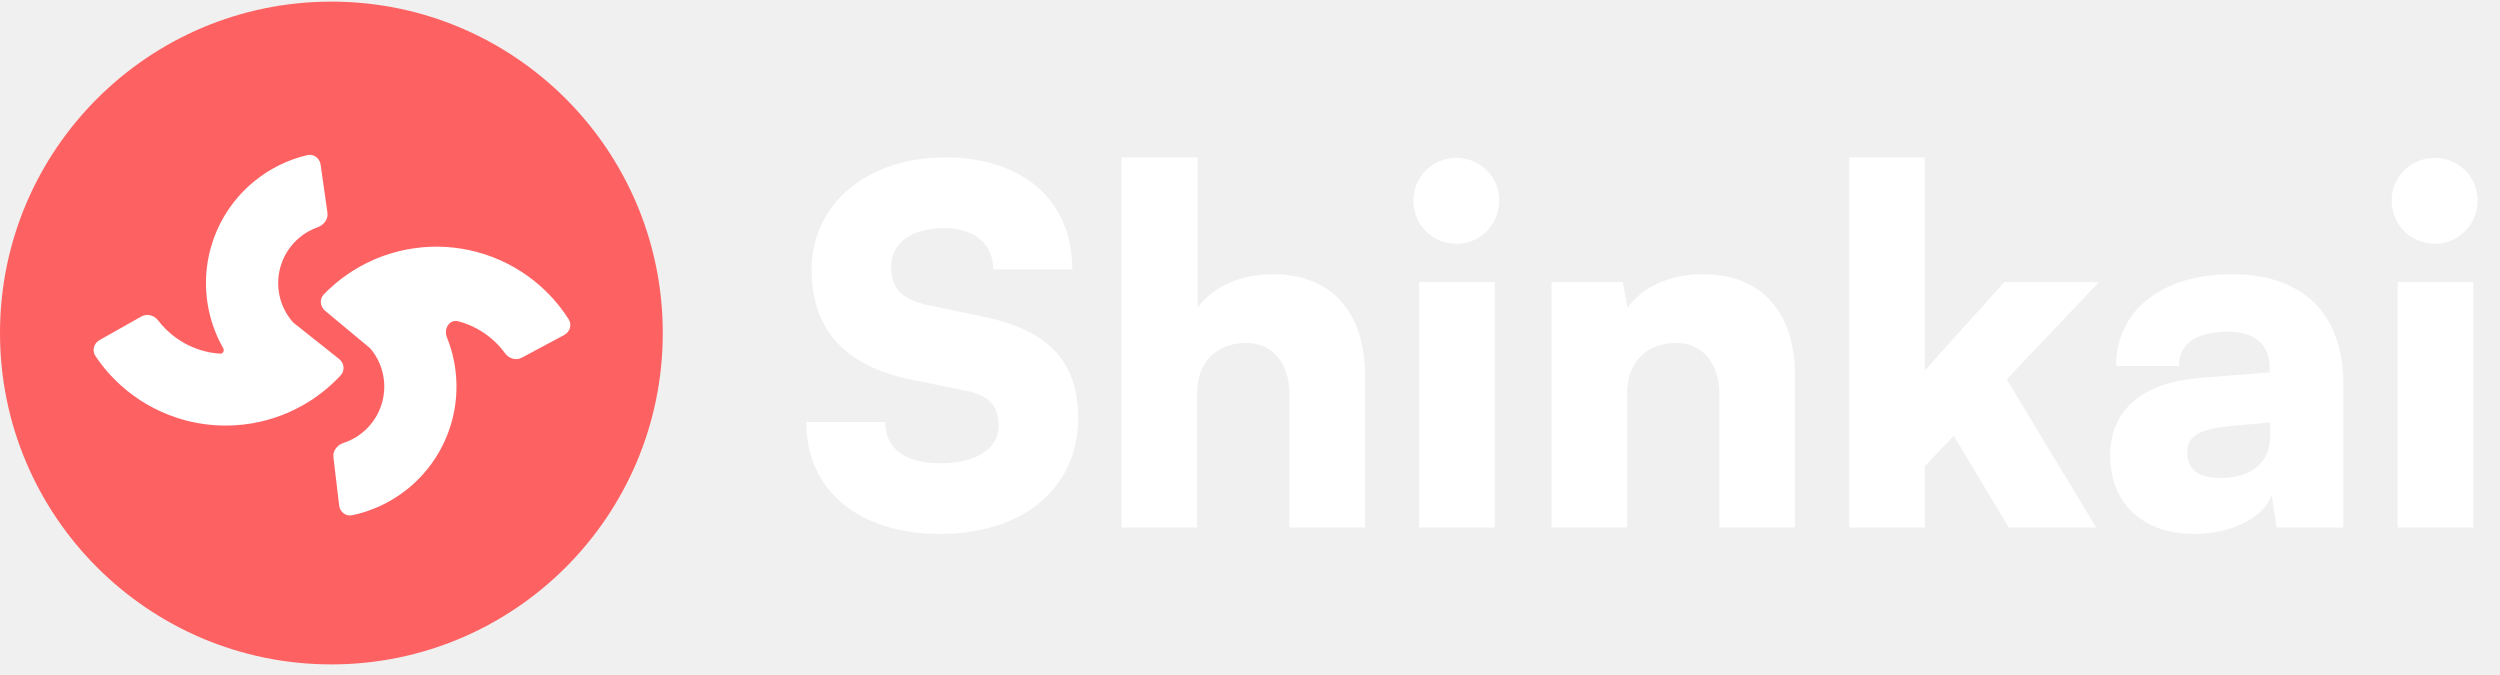
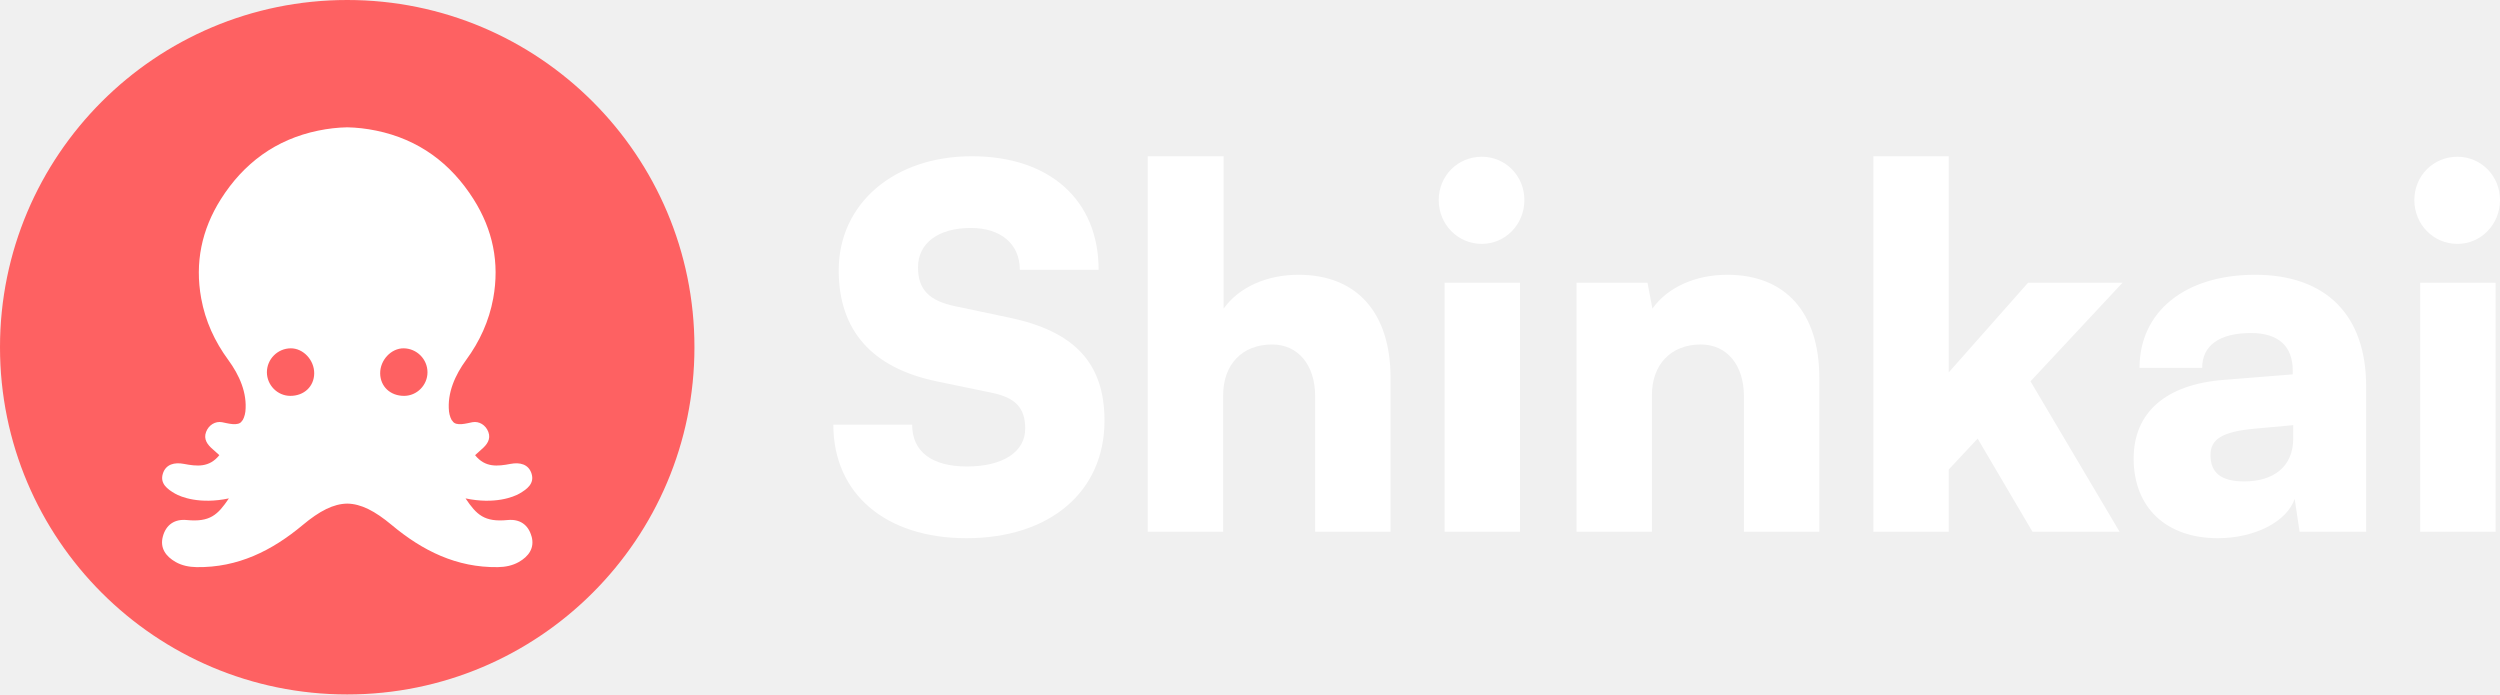
- <svg xmlns="http://www.w3.org/2000/svg" width="100" height="27" viewBox="0 0 100 27" fill="none">
-   <circle cx="13.761" cy="13.762" r="10.092" fill="white" />
-   <path fill-rule="evenodd" clip-rule="evenodd" d="M26.511 13.32C26.511 20.641 20.576 26.576 13.255 26.576C5.935 26.576 0 20.641 0 13.32C0 6 5.935 0.065 13.255 0.065C20.576 0.065 26.511 6 26.511 13.32ZM21.359 11.229C21.905 11.662 22.373 12.184 22.746 12.77C22.886 12.99 22.798 13.277 22.568 13.4L20.87 14.309C20.64 14.432 20.357 14.343 20.203 14.132C20.078 13.961 19.938 13.801 19.783 13.656C19.783 13.656 19.782 13.656 19.782 13.656C19.782 13.656 19.782 13.656 19.782 13.656C19.444 13.339 19.045 13.095 18.609 12.938C18.519 12.905 18.428 12.877 18.336 12.852C17.978 12.756 17.738 13.152 17.877 13.495C18.003 13.806 18.099 14.13 18.163 14.463C18.347 15.412 18.266 16.393 17.929 17.299C17.592 18.205 17.012 19.001 16.252 19.598C15.616 20.099 14.875 20.444 14.087 20.61C13.832 20.664 13.597 20.477 13.566 20.218L13.337 18.287C13.306 18.028 13.493 17.798 13.741 17.717C14.002 17.631 14.248 17.5 14.466 17.328C14.809 17.059 15.07 16.7 15.222 16.292C15.374 15.883 15.411 15.441 15.328 15.013C15.253 14.628 15.084 14.268 14.836 13.965C14.819 13.944 14.8 13.925 14.778 13.907L13 12.428C12.8 12.261 12.771 11.963 12.952 11.775C13.436 11.276 14 10.86 14.621 10.544C14.852 10.427 15.088 10.325 15.33 10.238C15.728 10.095 16.141 9.991 16.561 9.931C17.407 9.808 18.269 9.861 19.094 10.084C19.919 10.307 20.69 10.697 21.359 11.229ZM4.842 15.421L4.842 15.422L4.842 15.422C5.479 15.993 6.225 16.427 7.035 16.698C7.541 16.868 8.066 16.972 8.596 17.008L8.652 17.012C9.122 17.04 9.596 17.015 10.064 16.937C10.907 16.796 11.712 16.483 12.429 16.02L12.43 16.019L12.43 16.019C12.87 15.735 13.273 15.396 13.629 15.011C13.805 14.82 13.77 14.522 13.566 14.36L11.758 12.924C11.737 12.907 11.717 12.889 11.699 12.868C11.444 12.57 11.265 12.213 11.181 11.828C11.089 11.402 11.115 10.959 11.258 10.547C11.401 10.135 11.654 9.771 11.99 9.494C12.205 9.317 12.447 9.181 12.707 9.089C12.952 9.002 13.134 8.768 13.098 8.51L12.824 6.584C12.787 6.326 12.548 6.145 12.295 6.204C11.511 6.388 10.778 6.75 10.154 7.265C9.408 7.879 8.845 8.688 8.529 9.601C8.212 10.514 8.153 11.497 8.359 12.442C8.473 12.967 8.667 13.468 8.93 13.93C8.987 14.029 8.918 14.154 8.805 14.146C8.606 14.133 8.409 14.103 8.214 14.055C7.764 13.944 7.342 13.742 6.973 13.462C6.729 13.277 6.512 13.061 6.327 12.819C6.169 12.612 5.884 12.53 5.657 12.658L3.979 13.605C3.753 13.733 3.671 14.022 3.816 14.238C4.107 14.674 4.452 15.072 4.842 15.421Z" fill="#FE6162" />
-   <path d="M97.395 9.752C96.433 9.752 95.667 8.986 95.667 8.024C95.667 7.062 96.433 6.316 97.395 6.316C98.338 6.316 99.103 7.062 99.103 8.024C99.103 8.986 98.338 9.752 97.395 9.752ZM95.903 21.101V11.283H98.927V21.101H95.903Z" fill="white" />
-   <path d="M87.785 21.356C85.704 21.356 84.408 20.139 84.408 18.214C84.408 16.408 85.684 15.289 88.04 15.112L90.789 14.896V14.739C90.789 13.777 90.2 13.267 89.12 13.267C87.844 13.267 87.157 13.757 87.157 14.641H84.644C84.644 12.422 86.469 10.969 89.277 10.969C92.124 10.969 93.734 12.56 93.734 15.367V21.101H91.064L90.868 19.805C90.553 20.708 89.258 21.356 87.785 21.356ZM88.845 19.117C90.004 19.117 90.809 18.548 90.809 17.429V16.899L89.277 17.036C87.962 17.154 87.49 17.449 87.49 18.077C87.49 18.784 87.922 19.117 88.845 19.117Z" fill="white" />
-   <path d="M76.991 21.101H73.968V6.296H76.991V14.818L80.172 11.284H83.962L80.27 15.171L83.844 21.101H80.349L78.15 17.429L76.991 18.646V21.101Z" fill="white" />
-   <path d="M65.084 21.101H62.061V11.283H64.908L65.104 12.304C65.713 11.46 66.832 10.969 68.108 10.969C70.444 10.969 71.799 12.461 71.799 15.034V21.101H68.775V15.76C68.775 14.523 68.088 13.718 67.048 13.718C65.85 13.718 65.084 14.503 65.084 15.721V21.101Z" fill="white" />
-   <path d="M58.261 9.752C57.299 9.752 56.533 8.986 56.533 8.024C56.533 7.062 57.299 6.316 58.261 6.316C59.203 6.316 59.969 7.062 59.969 8.024C59.969 8.986 59.203 9.752 58.261 9.752ZM56.769 21.101V11.283H59.792V21.101H56.769Z" fill="white" />
-   <path d="M47.885 21.101H44.861V6.296H47.905V12.305C48.514 11.46 49.633 10.969 50.909 10.969C53.245 10.969 54.6 12.462 54.6 15.034V21.101H51.576V15.76C51.576 14.523 50.889 13.718 49.849 13.718C48.651 13.718 47.885 14.504 47.885 15.721V21.101Z" fill="white" />
-   <path d="M32.465 10.793C32.465 8.162 34.684 6.296 37.805 6.296C40.927 6.296 42.891 8.024 42.891 10.773H39.73C39.73 9.752 38.964 9.124 37.766 9.124C36.47 9.124 35.645 9.713 35.645 10.675C35.645 11.558 36.097 11.99 37.118 12.206L39.297 12.658C41.889 13.188 43.126 14.425 43.126 16.722C43.126 19.53 40.927 21.356 37.589 21.356C34.35 21.356 32.249 19.608 32.249 16.879H35.41C35.41 17.939 36.195 18.529 37.609 18.529C39.042 18.529 39.946 17.959 39.946 17.036C39.946 16.231 39.572 15.819 38.61 15.623L36.392 15.171C33.8 14.641 32.465 13.168 32.465 10.793Z" fill="white" />
+ <svg xmlns="http://www.w3.org/2000/svg" width="216" height="60" viewBox="0 0 216 60" fill="none">
+   <circle cx="30" cy="30" r="30" fill="#FE6162" />
+   <path d="M45.927 46.354C45.65 45.327 44.904 44.83 43.863 44.931C41.847 45.127 41.178 44.481 40.222 43.061C42.742 43.595 44.368 42.939 44.876 42.647C45.529 42.269 46.191 41.785 45.929 40.931C45.673 40.094 44.904 39.928 44.114 40.079C42.994 40.292 41.919 40.417 41.047 39.326C41.232 39.159 41.417 38.987 41.606 38.823C42.071 38.425 42.429 37.956 42.194 37.323C41.968 36.719 41.396 36.372 40.814 36.479C40.34 36.568 39.388 36.865 39.099 36.38L39.111 36.375C39.001 36.349 38.832 35.896 38.796 35.565C38.627 33.947 39.327 32.395 40.27 31.106C41.447 29.504 42.255 27.738 42.614 25.779C43.176 22.706 42.581 19.846 40.919 17.217C38.947 14.097 36.168 12.042 32.509 11.287C31.65 11.109 30.811 11.016 29.999 11C29.183 11.016 28.347 11.109 27.488 11.287C23.832 12.042 21.05 14.097 19.078 17.217C17.419 19.846 16.824 22.706 17.383 25.779C17.74 27.74 18.55 29.504 19.727 31.106C20.673 32.395 21.373 33.945 21.201 35.565C21.165 35.896 20.996 36.349 20.886 36.375L20.899 36.38C20.609 36.862 19.66 36.568 19.183 36.479C18.604 36.372 18.029 36.719 17.804 37.323C17.568 37.956 17.924 38.425 18.391 38.823C18.581 38.987 18.765 39.159 18.95 39.326C18.078 40.417 17.001 40.292 15.883 40.079C15.094 39.928 14.324 40.094 14.068 40.931C13.806 41.785 14.468 42.269 15.122 42.647C15.627 42.939 17.255 43.593 19.776 43.061C18.819 44.481 18.15 45.127 16.135 44.931C15.094 44.83 14.345 45.327 14.07 46.354C13.801 47.356 14.332 48.075 15.173 48.555C15.724 48.867 16.34 48.99 16.991 49C20.558 49.05 23.501 47.578 26.152 45.364C27.611 44.145 28.811 43.528 30.001 43.512C31.191 43.528 32.388 44.145 33.85 45.364C36.501 47.578 39.445 49.05 43.011 49C43.663 48.992 44.278 48.867 44.83 48.555C45.673 48.075 46.201 47.356 45.932 46.354H45.927ZM25.076 34.203C23.973 34.2 23.063 33.278 23.06 32.166C23.06 31.033 23.981 30.105 25.117 30.095C26.196 30.085 27.158 31.108 27.147 32.257C27.137 33.395 26.27 34.208 25.076 34.203ZM34.919 34.203C33.722 34.208 32.858 33.393 32.847 32.257C32.837 31.108 33.801 30.085 34.878 30.095C36.014 30.108 36.935 31.035 36.935 32.166C36.935 33.278 36.022 34.2 34.919 34.203Z" fill="white" />
+   <path d="M212.321 21.072C210.249 21.072 208.599 19.394 208.599 17.286C208.599 15.178 210.249 13.543 212.321 13.543C214.351 13.543 216 15.178 216 17.286C216 19.394 214.351 21.072 212.321 21.072ZM209.107 45.94V24.428H215.62V45.94H209.107Z" fill="white" />
+   <path d="M191.621 46.5C187.138 46.5 184.347 43.833 184.347 39.616C184.347 35.658 187.096 33.205 192.171 32.818L198.092 32.345V32.001C198.092 29.892 196.823 28.774 194.497 28.774C191.748 28.774 190.268 29.849 190.268 31.786H184.855C184.855 26.924 188.788 23.74 194.835 23.74C200.967 23.74 204.435 27.225 204.435 33.377V45.941H198.684L198.261 43.101C197.584 45.08 194.793 46.5 191.621 46.5ZM193.905 41.595C196.4 41.595 198.134 40.347 198.134 37.895V36.733L194.835 37.035C192.002 37.293 190.987 37.938 190.987 39.315C190.987 40.864 191.917 41.595 193.905 41.595Z" fill="white" />
+   <path d="M168.373 45.941H161.86V13.5H168.373V32.173L175.224 24.428H183.386L175.435 32.947L183.132 45.941H175.604L170.868 37.895L168.373 40.563V45.941Z" fill="white" />
+   <path d="M142.725 45.941H136.213V24.428H142.345L142.768 26.666C144.079 24.816 146.489 23.74 149.238 23.74C154.271 23.74 157.189 27.01 157.189 32.646V45.941H150.676V34.238C150.676 31.527 149.196 29.763 146.954 29.763C144.375 29.763 142.725 31.484 142.725 34.152V45.941Z" fill="white" />
+   <path d="M128.028 21.072C125.956 21.072 124.306 19.394 124.306 17.286C124.306 15.178 125.956 13.543 128.028 13.543C130.058 13.543 131.707 15.178 131.707 17.286C131.707 19.394 130.058 21.072 128.028 21.072ZM124.814 45.94V24.428H131.327V45.94H124.814Z" fill="white" />
+   <path d="M105.68 45.941H99.167V13.5H105.722V26.666C107.033 24.816 109.444 23.74 112.192 23.74C117.225 23.74 120.143 27.01 120.143 32.646V45.941H113.63V34.238C113.63 31.527 112.15 29.763 109.909 29.763C107.329 29.763 105.68 31.484 105.68 34.152V45.941Z" fill="white" />
+   <path d="M72.465 23.353C72.465 17.587 77.244 13.5 83.968 13.5C90.693 13.5 94.922 17.286 94.922 23.31H88.113C88.113 21.072 86.463 19.696 83.884 19.696C81.093 19.696 79.316 20.986 79.316 23.095C79.316 25.031 80.289 25.977 82.488 26.451L87.183 27.44C92.765 28.602 95.429 31.312 95.429 36.346C95.429 42.499 90.693 46.5 83.503 46.5C76.525 46.5 72 42.671 72 36.69H78.809C78.809 39.014 80.501 40.304 83.545 40.304C86.633 40.304 88.578 39.057 88.578 37.035C88.578 35.27 87.775 34.367 85.702 33.937L80.923 32.947C75.341 31.785 72.465 28.559 72.465 23.353Z" fill="white" />
</svg>
